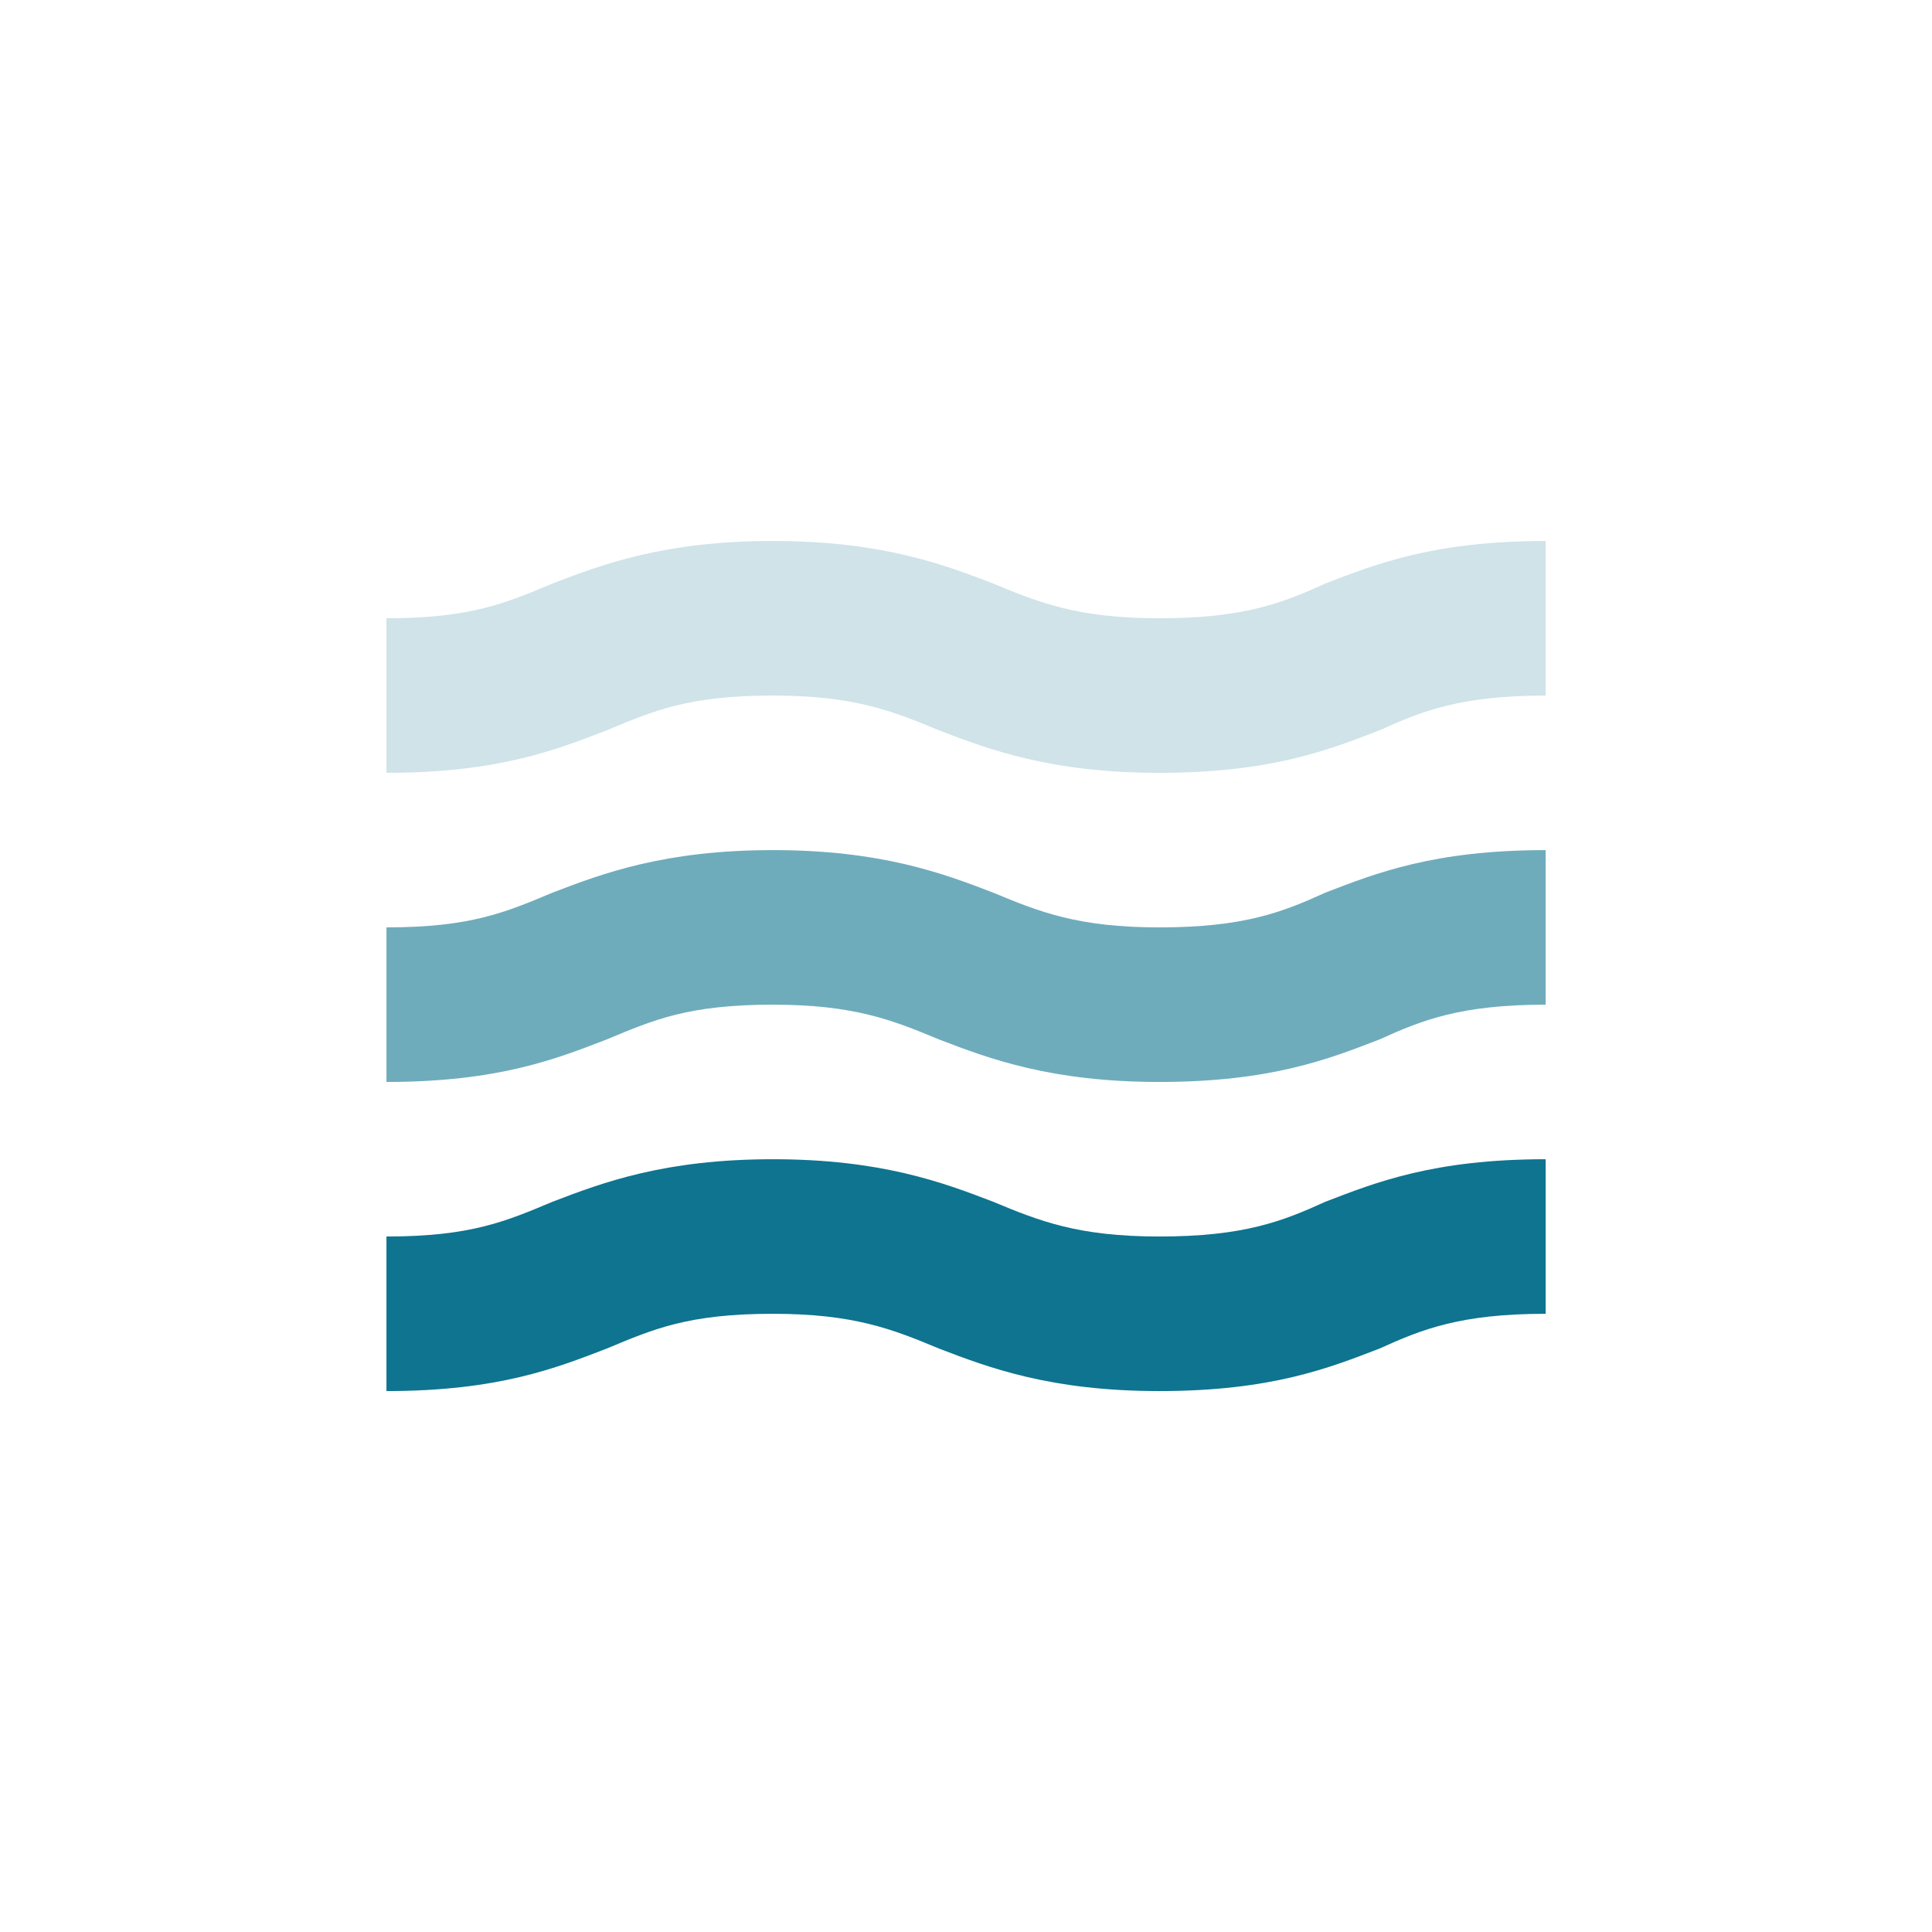
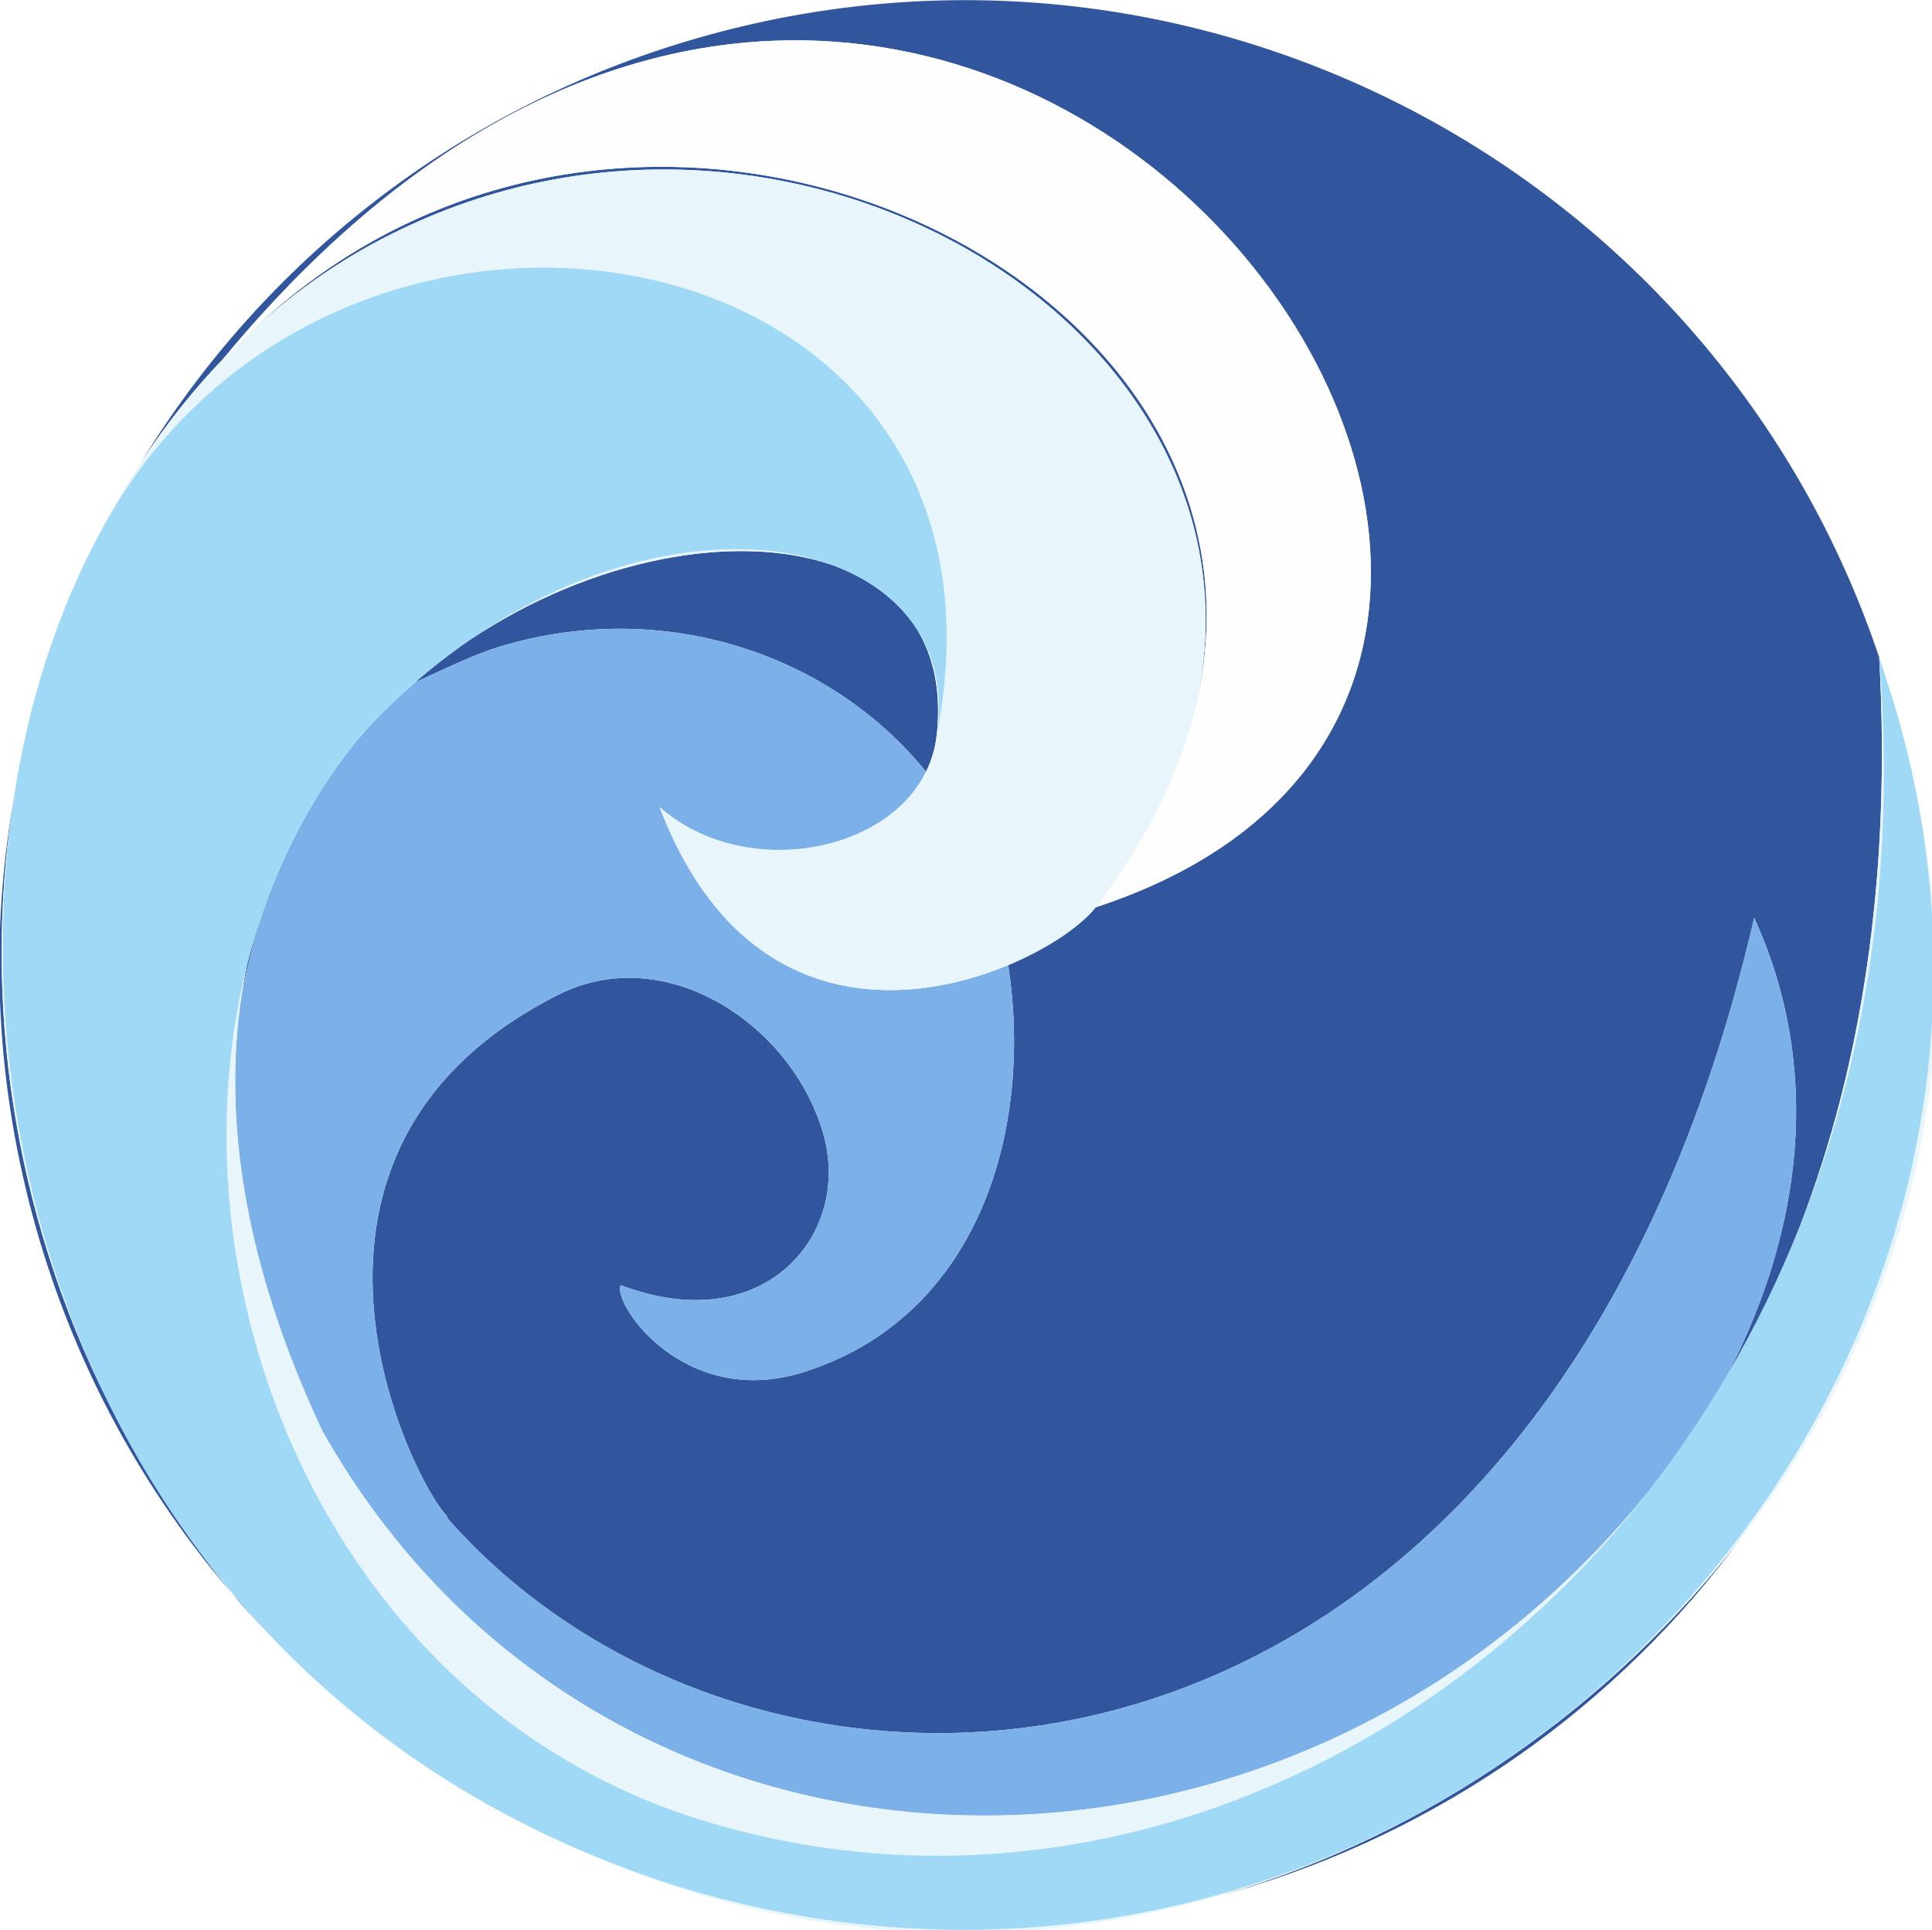
- <svg xmlns="http://www.w3.org/2000/svg" viewBox="0 0 1024 1024">
-   <g transform="translate(94.24 98.32) scale(0.8)">
-     <path d="M138.24 389.12c74.24 0 112.64-15.36 145.92-28.16 30.72-12.8 53.76-23.04 110.08-23.04 53.76 0 79.36 10.24 110.08 23.04 33.28 12.8 74.24 28.16 145.92 28.16 74.24 0 112.64-15.36 145.92-28.16 28.16-12.8 53.76-23.04 110.08-23.04v-102.4c-74.24 0-112.64 15.36-145.92 28.16-28.16 12.8-53.76 23.04-110.08 23.04-53.76 0-79.36-10.24-110.08-23.04-33.28-12.8-74.24-28.16-145.92-28.16s-112.64 15.36-145.92 28.16c-30.72 12.8-53.76 23.04-110.08 23.04v102.4z" fill="#0E7490" opacity=".2" />
-     <path d="M138.24 593.92c74.24 0 112.64-15.36 145.92-28.16 30.72-12.8 53.76-23.04 110.08-23.04 53.76 0 79.36 10.24 110.08 23.04 33.28 12.8 74.24 28.16 145.92 28.16 74.24 0 112.64-15.36 145.92-28.16 28.16-12.8 53.76-23.04 110.08-23.04v-102.4c-74.24 0-112.64 15.36-145.92 28.16-28.16 12.8-53.76 23.04-110.08 23.04-53.76 0-79.36-10.24-110.08-23.04-33.28-12.8-74.24-28.16-145.92-28.16s-112.64 15.36-145.92 28.16c-30.72 12.8-53.76 23.04-110.08 23.04v102.4z" fill="#0E7490" opacity=".6" />
-     <path d="M138.24 798.72c74.24 0 112.64-15.36 145.92-28.16 30.72-12.8 53.76-23.04 110.08-23.04 53.76 0 79.36 10.24 110.08 23.04 33.28 12.8 74.24 28.16 145.92 28.16 74.24 0 112.64-15.36 145.92-28.16 28.16-12.8 53.76-23.04 110.08-23.04v-102.4c-74.24 0-112.64 15.36-145.92 28.16-28.16 12.8-53.76 23.04-110.08 23.04-53.76 0-79.36-10.24-110.08-23.04-33.28-12.8-74.24-28.16-145.92-28.16s-112.64 15.36-145.92 28.16c-30.72 12.8-53.76 23.04-110.08 23.04v102.4z" fill="#0E7490" />
+ <svg xmlns="http://www.w3.org/2000/svg" viewBox="0 0 1025 1024">
+   <g transform="rotate(-16 512.5 512) translate(1025 0) scale(-1 1)">
+     <path d="M513.267 1024c1.108 0 2.212-0.037 3.317-0.042-113.067-0.925-224.571-39.233-314.696-105.537 86.279 66.204 194.221 105.579 311.379 105.579zM1013.646 611.217a508.008 508.008 0 0 1-25.992 92.042 567.15 567.15 0 0 1-8.613 21.579c29.667-64.821 46.225-136.892 46.225-212.838 0-79.696-18.212-155.133-50.696-222.392 0.525 1.163 1.042 2.333 1.558 3.5 42.392 93.067 59.087 204.338 37.517 318.108zM840.167 906.05c-0.475 0.396-0.938 0.796-1.417 1.188 0.475-0.388 0.942-0.792 1.417-1.188zM358.825 416.146C257.642 237.625 461.962 14.621 693.029 54.212c31.408 5.188 61.721 15.333 90.412 29.663C532.021-47.667 238.925 208.717 358.825 416.146zM821.658 920.708a520.617 520.617 0 0 0 14.167-11.113c-4.142 3.337-8.346 6.638-12.637 9.892-0.512 0.4-1.017 0.817-1.529 1.221zM879.158 406.921a336.554 336.554 0 0 0-16.108-25.179 394.458 394.458 0 0 1 23.546 40.25 279.783 279.783 0 0 0-7.438-15.071zM976.25 730.246a487.892 487.892 0 0 1-9.008 18.658 506.846 506.846 0 0 0 11.371-23.154c-0.775 1.517-1.579 2.992-2.362 4.496z" fill="#31569D" />
+     <path d="M700.704 281.45c17.125 0 34.129 3.425 50.904 5.787 0.658 0.237 1.3 0.512 1.954 0.758a327.775 327.775 0 0 0-35.517-14.296c-74.429-23.829-151.579-16.075-195.562 14.621-16.883 12.267-28.754 27.712-34.013 45.237-4.65 16.771-3.354 36.025 5.546 57.379a58.292 58.292 0 0 0 10.608 16.688c31.646-74.046 107.479-126.175 196.079-126.175z" fill="#31569D" />
+     <path d="M125.096 766.804a580.688 580.688 0 0 0 59.304 65.963c-60.083-63.513-93.696-143.071-80.733-229.467 245.783 442.788 645.225 347.471 754.712 114.208-0.237 0.117-0.471 0.237-0.825 0.354 12.992-22.913 48.538-216.142-133.108-250.271-62.125-11.692-114.446 49.133-114.446 109.725 0 55.629 60.35 96.375 125.433 47.596 7.088 7.912-13.942 72.996-80.908 71.1-96.987-2.829-152.229-89.625-163.504-177.683-23.858-2.783-43.692-9.879-53.104-16.725-408.125-15.271-133.354-748.317 364.6-407.458 19.879 11.525 38.862 25.1 56.763 40.5C768.154 51.042 646.679 0 513.267 0 235.45 0 9.329 221.271 1.492 497.196c0.129-2.783 0.192-5.55 0.362-8.342 25.938 114.321 69.217 206.358 123.242 277.95z" fill="#31569D" />
+     <path d="M700.704 281.45c-88.6 0-164.433 52.129-196.083 126.175 33.204 36.779 109.804 27.871 141.046-20.821-10.129 118.458-94.983 138.483-154.65 131.525 11.275 88.058 66.513 174.854 163.504 177.683 66.967 1.892 87.996-63.188 80.908-71.1-65.079 48.779-125.433 8.033-125.433-47.596 0-60.592 52.321-121.417 114.446-109.725 181.65 34.133 146.1 227.358 133.108 250.271 0.354-0.117 0.592-0.237 0.825-0.354-109.487 233.258-508.929 328.575-754.712-114.208-12.963 86.396 20.65 165.954 80.733 229.467a557.737 557.737 0 0 0 56.846 47.483c250.729 176.804 598.013 67.85 667.683-224.629 15.783-97.458 4.692-174.454-22.333-233.625a395.229 395.229 0 0 0-23.547-40.25c-20.1-28.517-44.533-53.533-73.075-73.55-3-1.996-6.029-3.917-9.083-5.783a352.75 352.75 0 0 0-27.333-14.408c-0.654-0.246-1.296-0.521-1.954-0.758-16.767-2.367-33.771-5.796-50.896-5.796z" fill="#7BB1E8" />
+     <path d="M718.042 273.7c-79.763-26.783-153.329-16.062-195.562 14.621 43.983-30.692 121.133-38.446 195.562-14.621zM976.25 730.246c0.783-1.5 1.587-2.979 2.362-4.496l0.237-0.442 0.192-0.467c3.054-7.183 5.892-14.375 8.613-21.579a497.163 497.163 0 0 1-11.404 26.983zM488.471 333.562c-5.233 17.45-3.929 36.938 5.546 57.379-8.9-21.358-10.196-40.608-5.546-57.379zM125.096 766.804C71.071 695.212 27.792 603.175 1.858 488.85c22.267 110.592 66.004 203.633 123.237 277.954zM976.129 293.108c41.733 93.842 57.854 207.383 37.521 318.108 21.567-113.771 4.871-225.042-37.521-318.108z" fill="#E8F5FB" />
+     <path d="M810.542 99.683a340.733 340.733 0 0 0-27.1-15.808c-28.696-14.329-59.004-24.475-90.412-29.663C461.962 14.621 257.642 237.625 358.825 416.146c17.308 29.946 43.2 58.871 79.088 85.458 9.412 6.85 29.25 13.942 53.104 16.725 59.667 6.958 144.521-13.067 154.65-131.525-31.242 48.696-107.842 57.6-141.046 20.821a58.233 58.233 0 0 1-10.608-16.688c-124.483-241.887 197.004-404.167 381.492-240.821a355.208 355.208 0 0 1 16.546 15.992 415.567 415.567 0 0 0-32.767-31.462c-17.9-15.4-36.888-28.979-56.763-40.5 2.667 1.829 5.338 3.646 8.021 5.537zM796.375 938.608c-322.317 211.904-745.692 0.558-791.425-354.258 14.771 139.754 91.104 256.204 196.942 334.075 90.125 66.304 201.633 104.612 314.696 105.537 105.733 0.863 212.825-30.975 305.075-103.25l1.529-1.221a564.092 564.092 0 0 1-26.817 19.117z" fill="#E8F5FB" />
+     <path d="M908.933 655.621C839.263 948.1 491.979 1057.054 241.25 880.25c167.104 121.496 383.171 133.979 543.075 21.267 160.887-115.279 182.692-343 94.838-494.596a279.783 279.783 0 0 1 7.438 15.071c27.025 59.171 38.117 136.171 22.333 233.629zM786.212 305.546c-1.775-1.075-3.55-2.1-5.321-3.138 3.05 1.867 6.083 3.788 9.083 5.783-1.258-0.879-2.492-1.783-3.763-2.646z" fill="#E8F5FB" />
+     <path d="M358.825 416.146C238.925 208.717 532.021-47.667 783.442 83.871a342.012 342.012 0 0 1 27.1 15.808c-2.688-1.892-5.354-3.708-8.025-5.537C304.562-246.713 29.792 486.333 437.913 501.604c-35.892-26.587-61.783-55.513-79.088-85.458z" fill="#FEFEFE" />
+     <path d="M987.654 703.258a507.575 507.575 0 0 0 25.992-92.042c20.333-110.725 4.213-224.267-37.521-318.108-0.517-1.167-1.033-2.337-1.558-3.5-21.45-47.267-49.421-89.412-82.521-123.5a351.05 351.05 0 0 0-16.546-15.992c-184.483-163.346-505.975-1.062-381.492 240.821-9.475-20.442-10.775-39.929-5.546-57.379 5.254-17.525 17.129-32.971 34.013-45.237 42.233-30.688 115.8-41.404 195.562-14.621a328.625 328.625 0 0 1 35.517 14.296 354.967 354.967 0 0 1 27.333 14.408c1.775 1.038 3.55 2.062 5.321 3.138 1.271 0.863 2.504 1.767 3.758 2.646 28.542 20.017 52.975 45.033 73.075 73.55a336.554 336.554 0 0 1 16.108 25.179c87.854 151.596 66.054 379.317-94.838 494.596-159.904 112.713-375.967 100.229-543.075-21.267a557.196 557.196 0 0 1-56.846-47.483 580.688 580.688 0 0 1-59.304-65.963C67.862 692.483 24.125 599.442 1.858 488.85c-0.175 2.796-0.237 5.558-0.362 8.342-1.375 29.863-0.179 58.967 3.454 87.154 45.737 354.817 469.108 566.167 791.425 354.258a558.237 558.237 0 0 0 26.817-19.121c4.292-3.254 8.496-6.554 12.637-9.892 0.971-0.783 1.958-1.567 2.921-2.354 0.479-0.392 0.942-0.792 1.417-1.188 56.013-46.121 97.771-99.754 127.075-157.15a478.812 478.812 0 0 0 9.008-18.658 494.375 494.375 0 0 0 11.404-26.983z" fill="#A0D9F6" />
  </g>
</svg>
